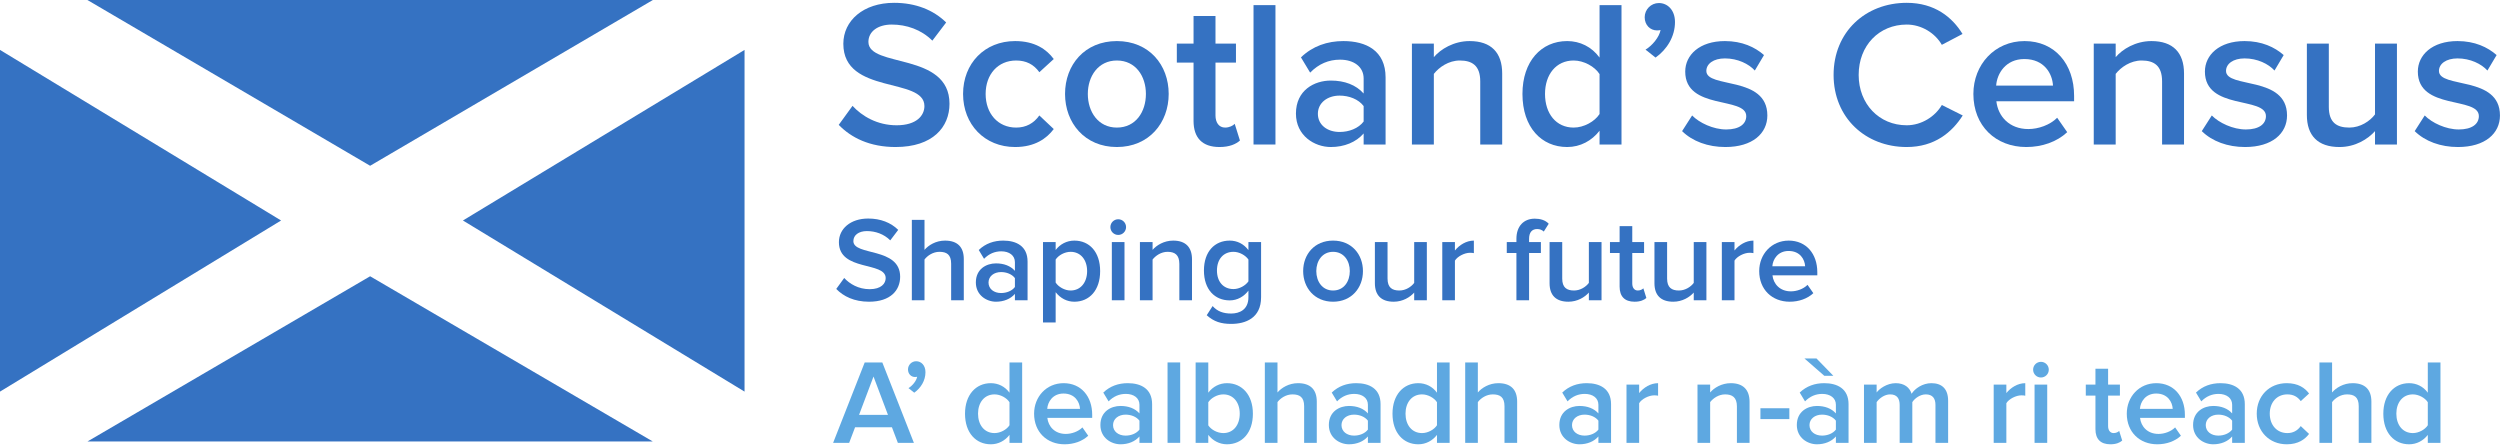
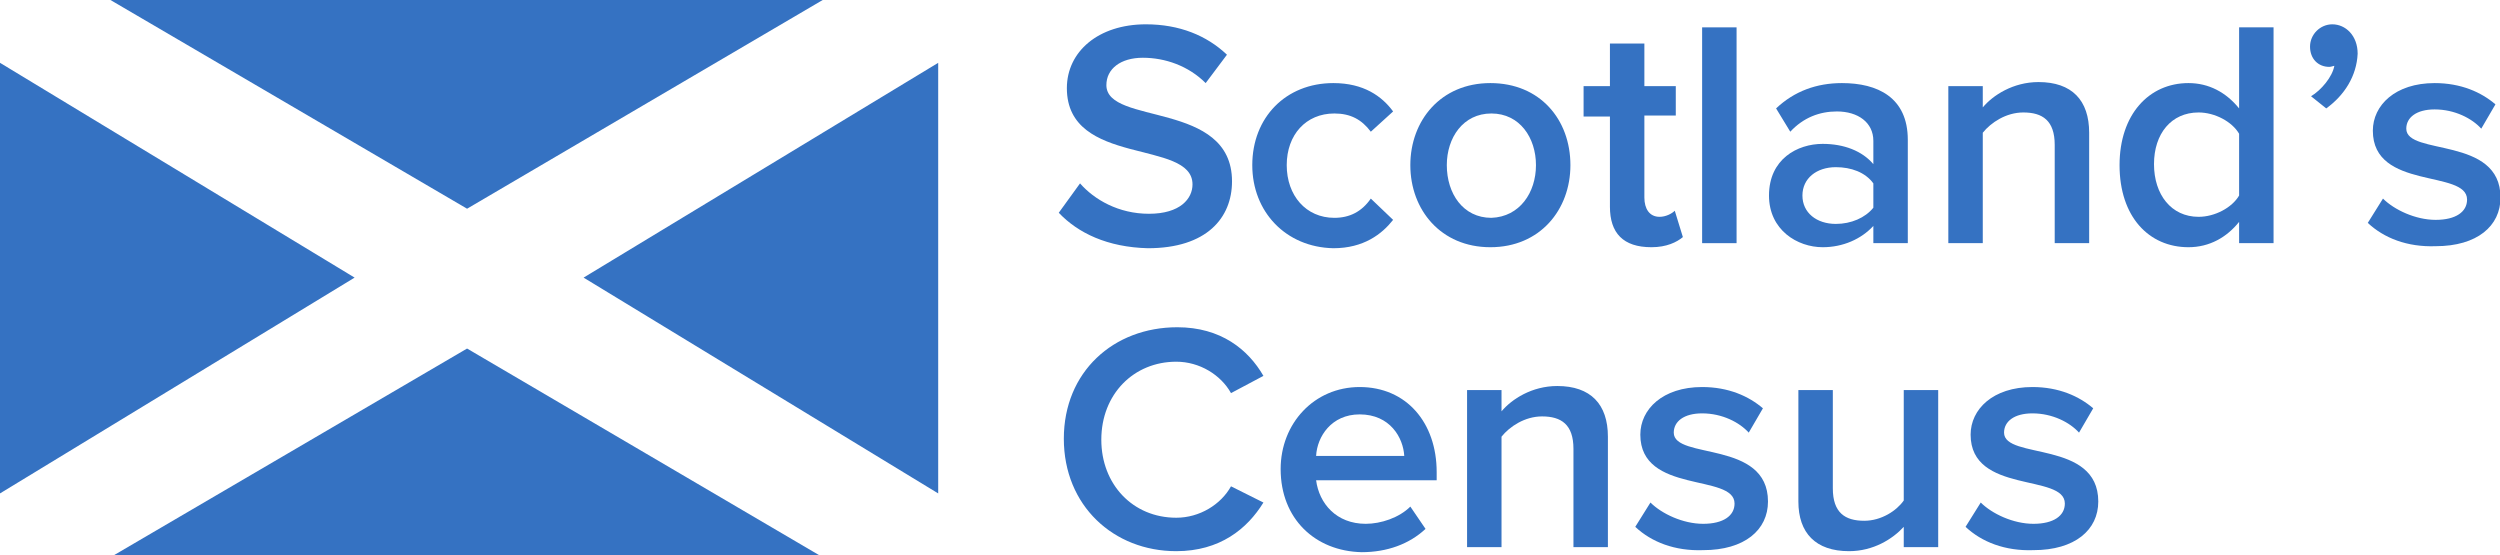
- <svg xmlns="http://www.w3.org/2000/svg" class="ons-icon--logo ons-u-mt-2xs ons-u-mb-2xs" viewBox="0 0 414.747 73.707" height="42" width="236.33" focusable="false" role="img" aria-labelledby="nrs-census-logo-en-alt">
-   <g transform="matrix(1.333333,0,0,-1.333333,0,73.70667)">
-     <g class="ons-icon--logo__group ons-icon--logo__group--primary" transform="scale(0.1)" fill="#3572c2">
-       <path d="M 108.789,552.77 460.52,346.539 812.262,552.77 Z" />
-       <path d="M 108.789,3.477 460.52,209.055 812.25,3.477 Z" />
-       <path d="M 0,490.699 V 65.547 L 349.73,278.457 Z" />
-       <path d="M 926.391,490.699 V 65.547 L 575.992,278.457 Z" />
-       <path d="m 1043.59,397.441 17.16,23.664 c 11.7,-12.746 30.68,-24.179 54.86,-24.179 24.96,0 34.59,12.215 34.59,23.914 0,36.398 -100.89,13.777 -100.89,77.48 0,28.868 24.96,50.969 63.18,50.969 26.78,0 48.88,-8.848 64.75,-24.445 l -17.17,-22.617 c -13.78,13.781 -32.24,20.019 -50.44,20.019 -17.68,0 -29.12,-8.836 -29.12,-21.582 0,-32.5 100.89,-12.48 100.89,-76.965 0,-28.863 -20.55,-53.828 -67.09,-53.828 -31.98,0 -55.12,11.445 -70.72,27.57" />
-       <path d="m 1198.29,435.918 c 0,37.961 26.78,65.781 64.74,65.781 24.7,0 39.26,-10.398 48.1,-22.351 l -17.94,-16.387 c -7.02,9.883 -16.64,14.559 -28.86,14.559 -22.62,0 -37.96,-17.157 -37.96,-41.602 0,-24.441 15.34,-41.855 37.96,-41.855 12.22,0 21.84,5.195 28.86,15.078 l 17.94,-16.907 c -8.84,-11.699 -23.4,-22.363 -48.1,-22.363 -37.96,0 -64.74,28.09 -64.74,66.047" />
-       <path d="m 1425.79,435.918 c 0,22.102 -12.74,41.602 -36.14,41.602 -23.15,0 -36.14,-19.5 -36.14,-41.602 0,-22.352 12.99,-41.855 36.14,-41.855 23.4,0 36.14,19.503 36.14,41.855 z m -100.62,0 c 0,36.145 24.43,65.781 64.48,65.781 40.04,0 64.48,-29.636 64.48,-65.781 0,-35.879 -24.44,-66.047 -64.48,-66.047 -40.05,0 -64.48,30.168 -64.48,66.047" />
-       <path d="m 1485.06,402.383 v 72.539 h -20.8 v 23.664 h 20.8 v 34.316 h 27.3 v -34.316 h 25.48 v -23.664 h -25.48 v -65.781 c 0,-8.582 4.16,-15.078 11.96,-15.078 5.2,0 9.88,2.335 11.96,4.675 l 6.5,-20.797 c -4.94,-4.425 -12.99,-8.07 -25.48,-8.07 -21.32,0 -32.24,11.445 -32.24,32.512" />
-       <path d="m 1559.68,372.996 v 173.43 h 27.3 v -173.43 h -27.3" />
-       <path d="m 1696.7,401.602 v 19.238 c -6.49,8.586 -18.2,13 -29.9,13 -15.34,0 -27.04,-9.106 -27.04,-22.617 0,-13.782 11.7,-22.618 27.04,-22.618 11.7,0 23.41,4.415 29.9,12.997 z m 0,-28.606 v 13.781 c -9.36,-10.918 -24.18,-16.906 -40.82,-16.906 -20.28,0 -43.42,14.047 -43.42,41.606 0,29.121 22.88,41.082 43.42,41.082 17.16,0 31.46,-5.457 40.82,-16.121 v 18.73 c 0,14.551 -12.22,23.398 -29.38,23.398 -14.04,0 -26.52,-5.207 -37.18,-16.125 l -11.44,18.985 c 14.56,14.035 32.76,20.273 52.78,20.273 28.08,0 52.52,-11.699 52.52,-45.234 v -83.469 h -27.3" />
-       <path d="m 1841.78,372.996 v 78.527 c 0,19.758 -10.14,25.997 -25.48,25.997 -13.78,0 -25.74,-8.321 -32.25,-16.641 v -87.883 h -27.29 v 125.59 h 27.29 V 481.68 c 8.32,9.883 24.71,20.019 44.47,20.019 27.04,0 40.56,-14.558 40.56,-40.301 v -88.402 h -27.3" />
-       <path d="m 1990.23,410.957 v 49.668 c -5.97,9.355 -19.5,16.895 -32.23,16.895 -21.85,0 -35.63,-17.422 -35.63,-41.602 0,-24.441 13.78,-41.855 35.63,-41.855 12.73,0 26.26,7.539 32.23,16.894 z m 0,-37.961 v 17.16 c -9.61,-12.48 -23.91,-20.285 -40.3,-20.285 -31.98,0 -55.63,24.445 -55.63,66.047 0,40.566 23.4,65.781 55.63,65.781 15.86,0 30.42,-7.019 40.3,-20.535 v 65.262 h 27.31 v -173.43 h -27.31" />
-       <path d="m 2059.91,481.164 -12.48,9.883 c 8.32,4.941 17.16,15.594 18.72,24.433 -0.52,-0.253 -2.6,-0.519 -4.42,-0.519 -8.58,0 -15.34,6.769 -15.34,16.387 0,9.621 7.8,17.675 17.68,17.675 10.66,0 20.02,-8.582 20.02,-23.66 0,-17.941 -9.88,-34.062 -24.18,-44.199" />
-       <path d="m 2092.93,389.641 12.48,19.5 c 8.84,-9.102 26.26,-17.422 42.38,-17.422 16.38,0 24.96,6.758 24.96,16.64 0,24.7 -75.92,7.024 -75.92,55.383 0,20.547 17.68,37.957 49.4,37.957 21.32,0 37.44,-7.539 48.62,-17.41 l -11.43,-19.25 c -7.55,8.32 -21.33,15.09 -37.19,15.09 -14.3,0 -23.13,-6.77 -23.13,-15.606 0,-22.101 75.91,-5.46 75.91,-55.382 0,-22.364 -18.45,-39.27 -52.26,-39.27 -21.57,0 -40.82,7.024 -53.82,19.77" />
-       <path d="m 2281.43,459.582 c 0,53.563 39.78,89.707 91,89.707 34.84,0 56.68,-17.941 69.43,-38.742 l -25.75,-13.524 c -8.32,14.559 -25.22,25.223 -43.68,25.223 -34.32,0 -59.8,-26.004 -59.8,-62.664 0,-36.144 25.48,-62.656 59.8,-62.656 18.46,0 35.36,10.918 43.68,25.215 l 26,-13 c -13.26,-20.801 -34.84,-39.27 -69.68,-39.27 -51.22,0 -91,36.406 -91,89.711" />
-       <path d="m 2518.81,479.348 c -23.15,0 -34.06,-17.95 -35.11,-33.032 h 70.72 c -0.78,14.829 -10.91,33.032 -35.61,33.032 z m -63.45,-43.43 c 0,36.406 26.52,65.781 63.7,65.781 37.71,0 61.62,-28.594 61.62,-68.113 v -6.77 h -96.72 c 2.08,-18.718 16.13,-34.582 39.78,-34.582 12.48,0 26.79,4.946 35.89,14.043 l 12.48,-17.937 c -12.74,-11.961 -31.2,-18.469 -50.97,-18.469 -37.96,0 -65.78,26.274 -65.78,66.047" />
-       <path d="m 2690.15,372.996 v 78.527 c 0,19.758 -10.14,25.997 -25.48,25.997 -13.78,0 -25.74,-8.321 -32.25,-16.641 v -87.883 h -27.29 v 125.59 h 27.29 V 481.68 c 8.32,9.883 24.71,20.019 44.46,20.019 27.05,0 40.57,-14.558 40.57,-40.301 v -88.402 h -27.3" />
-       <path d="m 2739.54,389.641 12.48,19.5 c 8.84,-9.102 26.26,-17.422 42.38,-17.422 16.38,0 24.97,6.758 24.97,16.64 0,24.7 -75.93,7.024 -75.93,55.383 0,20.547 17.68,37.957 49.4,37.957 21.32,0 37.44,-7.539 48.62,-17.41 l -11.43,-19.25 c -7.55,8.32 -21.33,15.09 -37.19,15.09 -14.3,0 -23.13,-6.77 -23.13,-15.606 0,-22.101 75.92,-5.46 75.92,-55.382 0,-22.364 -18.46,-39.27 -52.27,-39.27 -21.57,0 -40.82,7.024 -53.82,19.77" />
-       <path d="m 2955.08,372.996 v 16.645 c -8.84,-9.883 -24.45,-19.77 -44.2,-19.77 -27.04,0 -40.57,14.309 -40.57,39.785 v 88.93 h 27.31 v -78.789 c 0,-19.492 9.88,-25.734 25.48,-25.734 13.78,0 25.74,8.054 31.98,16.378 v 88.145 h 27.3 v -125.59 h -27.3" />
-       <path d="m 3004.47,389.641 12.48,19.5 c 8.84,-9.102 26.26,-17.422 42.39,-17.422 16.37,0 24.96,6.758 24.96,16.64 0,24.7 -75.93,7.024 -75.93,55.383 0,20.547 17.68,37.957 49.4,37.957 21.32,0 37.44,-7.539 48.63,-17.41 l -11.44,-19.25 c -7.55,8.32 -21.33,15.09 -37.19,15.09 -14.29,0 -23.13,-6.77 -23.13,-15.606 0,-22.101 75.92,-5.46 75.92,-55.382 0,-22.364 -18.46,-39.27 -52.27,-39.27 -21.57,0 -40.82,7.024 -53.82,19.77" />
-       <path d="m 1040.5,193.293 9.9,13.641 c 6.75,-7.344 17.7,-13.946 31.65,-13.946 14.4,0 19.95,7.051 19.95,13.797 0,20.996 -58.2,7.949 -58.2,44.699 0,16.653 14.4,29.407 36.45,29.407 15.45,0 28.2,-5.11 37.35,-14.106 l -9.9,-13.047 c -7.95,7.953 -18.6,11.543 -29.1,11.543 -10.2,0 -16.8,-5.093 -16.8,-12.449 0,-18.738 58.2,-7.195 58.2,-44.394 0,-16.653 -11.86,-31.043 -38.7,-31.043 -18.45,0 -31.8,6.597 -40.8,15.898" />
-       <path d="m 1183.45,179.191 v 45.594 c 0,11.406 -5.7,14.695 -14.55,14.695 -8.1,0 -15,-4.792 -18.6,-9.597 v -50.692 h -15.75 v 100.047 h 15.75 v -37.351 c 4.8,5.703 14.1,11.551 25.5,11.551 15.6,0 23.39,-8.106 23.39,-22.95 v -51.297 h -15.74" />
-       <path d="m 1262.8,195.691 v 11.094 c -3.75,4.953 -10.51,7.5 -17.25,7.5 -8.85,0 -15.6,-5.242 -15.6,-13.047 0,-7.945 6.75,-13.047 15.6,-13.047 6.74,0 13.5,2.551 17.25,7.5 z m 0,-16.5 v 7.95 c -5.4,-6.301 -13.95,-9.746 -23.55,-9.746 -11.7,0 -25.05,8.093 -25.05,23.992 0,16.797 13.2,23.703 25.05,23.703 9.9,0 18.15,-3.156 23.55,-9.297 v 10.801 c 0,8.394 -7.05,13.496 -16.96,13.496 -8.09,0 -15.29,-3 -21.44,-9.297 l -6.6,10.945 c 8.4,8.098 18.9,11.7 30.45,11.7 16.2,0 30.29,-6.747 30.29,-26.102 v -48.145 h -15.74" />
-       <path d="m 1352.64,215.488 c 0,14.102 -8.1,23.992 -20.55,23.992 -7.35,0 -15,-4.199 -18.6,-9.597 v -28.645 c 3.45,-5.398 11.25,-9.898 18.6,-9.898 12.45,0 20.55,10.047 20.55,24.148 z m -39.15,-26.25 v -37.644 h -15.75 v 100.047 h 15.75 v -9.903 c 5.4,7.2 13.8,11.7 23.25,11.7 18.75,0 32.1,-14.102 32.1,-37.95 0,-23.847 -13.35,-38.093 -32.1,-38.093 -9.15,0 -17.25,4.199 -23.25,11.843" />
-       <path d="m 1383.39,179.191 v 72.45 h 15.75 v -72.45 z m -1.8,91.043 c 0,5.403 4.35,9.754 9.75,9.754 5.4,0 9.75,-4.351 9.75,-9.754 0,-5.398 -4.35,-9.746 -9.75,-9.746 -5.4,0 -9.75,4.348 -9.75,9.746" />
-       <path d="m 1467.39,179.191 v 45.301 c 0,11.399 -5.85,14.988 -14.7,14.988 -7.95,0 -14.85,-4.792 -18.6,-9.597 v -50.692 h -15.75 v 72.45 h 15.75 v -9.754 c 4.8,5.703 14.25,11.551 25.65,11.551 15.6,0 23.4,-8.399 23.4,-23.25 v -50.997 h -15.75" />
-       <path d="m 1553.34,202.734 v 27.149 c -3.6,5.254 -11.25,9.597 -18.6,9.597 -12.6,0 -20.55,-9.292 -20.55,-23.242 0,-13.953 7.95,-23.101 20.55,-23.101 7.35,0 15,4.351 18.6,9.597 z m -51.89,-42.148 7.34,11.406 c 6,-6.75 13.5,-9.304 23.1,-9.304 10.35,0 21.45,4.8 21.45,20.253 v 8.25 c -5.55,-7.351 -13.8,-12.148 -23.25,-12.148 -18.45,0 -32.1,13.352 -32.1,37.195 0,23.547 13.35,37.2 32.1,37.2 9.15,0 17.4,-4.051 23.25,-11.844 v 10.047 h 15.75 v -68.7 c 0,-26.105 -19.5,-33.144 -37.2,-33.144 -12.3,0 -21.45,2.691 -30.44,10.789" />
-       <path d="m 1679.49,215.488 c 0,12.754 -7.35,23.992 -20.85,23.992 -13.35,0 -20.85,-11.238 -20.85,-23.992 0,-12.898 7.5,-24.148 20.85,-24.148 13.5,0 20.85,11.25 20.85,24.148 z m -58.04,0 c 0,20.852 14.1,37.95 37.19,37.95 23.1,0 37.2,-17.098 37.2,-37.95 0,-20.703 -14.1,-38.093 -37.2,-38.093 -23.09,0 -37.19,17.39 -37.19,38.093" />
-       <path d="m 1759.59,179.191 v 9.598 c -5.1,-5.703 -14.1,-11.394 -25.5,-11.394 -15.6,0 -23.4,8.242 -23.4,22.949 v 51.297 h 15.75 v -45.45 c 0,-11.25 5.7,-14.851 14.7,-14.851 7.95,0 14.85,4.644 18.45,9.453 v 50.848 h 15.75 v -72.45 h -15.75" />
-       <path d="m 1794.54,179.191 v 72.45 h 15.74 v -10.508 c 5.56,6.902 14.26,12.305 23.56,12.305 v -15.594 c -1.35,0.293 -2.85,0.449 -4.81,0.449 -6.74,0 -15.59,-4.504 -18.75,-9.758 v -49.344 h -15.74" />
-       <path d="m 1886.79,179.191 v 58.797 h -12 v 13.653 h 12 v 4.043 c 0,15.754 9.15,25.046 22.8,25.046 6.59,0 13.05,-1.648 17.39,-6.296 l -6.14,-9.746 c -2.1,1.953 -4.8,3.144 -8.25,3.144 -6.3,0 -10.05,-4.043 -10.05,-12.148 v -4.043 h 14.7 v -13.653 h -14.7 v -58.797 h -15.75" />
-       <path d="m 1976.93,179.191 v 9.598 c -5.09,-5.703 -14.1,-11.394 -25.49,-11.394 -15.61,0 -23.4,8.242 -23.4,22.949 v 51.297 h 15.74 v -45.45 c 0,-11.25 5.7,-14.851 14.71,-14.851 7.95,0 14.84,4.644 18.44,9.453 v 50.848 h 15.76 v -72.45 h -15.76" />
-       <path d="m 2015.19,196.145 v 41.843 h -12.01 v 13.653 h 12.01 v 19.797 h 15.74 v -19.797 h 14.7 v -13.653 h -14.7 v -37.949 c 0,-4.949 2.4,-8.699 6.9,-8.699 3,0 5.71,1.348 6.9,2.703 l 3.75,-12 c -2.85,-2.551 -7.5,-4.648 -14.7,-4.648 -12.3,0 -18.59,6.597 -18.59,18.75" />
-       <path d="m 2107.43,179.191 v 9.598 c -5.1,-5.703 -14.1,-11.394 -25.5,-11.394 -15.6,0 -23.39,8.242 -23.39,22.949 v 51.297 h 15.74 v -45.45 c 0,-11.25 5.7,-14.851 14.7,-14.851 7.95,0 14.85,4.644 18.45,9.453 v 50.848 h 15.75 v -72.45 h -15.75" />
-       <path d="m 2142.38,179.191 v 72.45 h 15.75 v -10.508 c 5.55,6.902 14.25,12.305 23.55,12.305 v -15.594 c -1.35,0.293 -2.85,0.449 -4.8,0.449 -6.75,0 -15.6,-4.504 -18.75,-9.758 v -49.344 h -15.75" />
-       <path d="m 2225.47,240.535 c -13.35,0 -19.65,-10.347 -20.25,-19.051 h 40.81 c -0.45,8.555 -6.3,19.051 -20.56,19.051 z m -36.59,-25.047 c 0,20.996 15.29,37.95 36.75,37.95 21.74,0 35.54,-16.504 35.54,-39.297 v -3.907 h -55.8 c 1.2,-10.793 9.31,-19.941 22.95,-19.941 7.21,0 15.45,2.844 20.7,8.098 l 7.2,-10.356 c -7.34,-6.89 -18,-10.64 -29.39,-10.64 -21.91,0 -37.95,15.144 -37.95,38.093" />
-     </g>
-     <g class="ons-icon--logo__group ons-icon--logo__group--secondary" transform="scale(0.1)" fill="#5ea8e1">
-       <path d="m 1086.86,84.297 -18,-47.703 h 35.99 z m 30.29,-82.5 -7.35,19.348 h -45.89 l -7.35,-19.348 h -19.95 l 39.3,100.051 h 21.9 L 1137.1,1.797 h -19.95" />
-       <path d="m 1137.55,64.199 -7.19,5.695 c 4.8,2.848 9.89,9.004 10.8,14.098 -0.31,-0.144 -1.5,-0.301 -2.56,-0.301 -4.94,0 -8.84,3.906 -8.84,9.453 0,5.547 4.5,10.195 10.2,10.195 6.14,0 11.54,-4.949 11.54,-13.645 0,-10.348 -5.69,-19.645 -13.95,-25.496" />
-       <path d="m 1256.05,23.691 v 28.652 c -3.44,5.398 -11.25,9.746 -18.59,9.746 -12.6,0 -20.55,-10.047 -20.55,-23.992 0,-14.105 7.95,-24.152 20.55,-24.152 7.34,0 15.15,4.356 18.59,9.746 z m 0,-21.895 V 11.699 C 1250.51,4.492 1242.26,0 1232.81,0 c -18.45,0 -32.1,14.094 -32.1,38.098 0,23.395 13.5,37.949 32.1,37.949 9.15,0 17.55,-4.055 23.24,-11.848 v 37.649 h 15.76 V 1.797 h -15.76" />
-       <path d="m 1323.25,63.145 c -13.35,0 -19.65,-10.351 -20.25,-19.051 h 40.8 c -0.45,8.555 -6.3,19.051 -20.55,19.051 z m -36.59,-25.047 c 0,20.996 15.29,37.949 36.74,37.949 21.75,0 35.55,-16.504 35.55,-39.301 v -3.902 h -55.8 c 1.21,-10.793 9.31,-19.945 22.95,-19.945 7.21,0 15.45,2.844 20.7,8.098 L 1354,10.645 C 1346.66,3.75 1336.01,0 1324.6,0 c -21.89,0 -37.94,15.148 -37.94,38.098" />
-       <path d="m 1417.75,18.301 v 11.094 c -3.75,4.953 -10.5,7.5 -17.25,7.5 -8.84,0 -15.6,-5.246 -15.6,-13.047 0,-7.949 6.76,-13.047 15.6,-13.047 6.75,0 13.5,2.551 17.25,7.5 z m 0,-16.504 V 9.746 C 1412.35,3.445 1403.8,0 1394.2,0 c -11.7,0 -25.04,8.098 -25.04,23.992 0,16.801 13.19,23.703 25.04,23.703 9.9,0 18.15,-3.152 23.55,-9.297 v 10.801 c 0,8.399 -7.05,13.496 -16.95,13.496 -8.09,0 -15.3,-3 -21.44,-9.297 l -6.61,10.949 c 8.4,8.094 18.91,11.699 30.45,11.699 16.2,0 30.3,-6.75 30.3,-26.105 V 1.797 h -15.75" />
-       <path d="M 1452.71,1.797 V 101.848 h 15.74 V 1.797 h -15.74" />
-       <path d="m 1522.15,13.945 c 12.45,0 20.4,10.047 20.4,24.152 0,13.945 -7.95,23.992 -20.4,23.992 -7.5,0 -15.15,-4.348 -18.75,-9.746 V 23.547 c 3.6,-5.402 11.25,-9.602 18.75,-9.602 z M 1487.65,1.797 V 101.848 h 15.75 V 64.199 c 5.85,7.793 14.25,11.848 23.25,11.848 18.75,0 32.25,-14.555 32.25,-37.949 C 1558.9,14.094 1545.25,0 1526.65,0 c -9.3,0 -17.7,4.492 -23.25,11.699 V 1.797 h -15.75" />
-       <path d="M 1622.66,1.797 V 47.395 c 0,11.406 -5.71,14.695 -14.55,14.695 -8.11,0 -15,-4.793 -18.61,-9.601 V 1.797 h -15.74 V 101.848 h 15.74 V 64.492 c 4.81,5.703 14.1,11.555 25.5,11.555 15.61,0 23.4,-8.105 23.4,-22.949 V 1.797 h -15.74" />
-       <path d="m 1702,18.301 v 11.094 c -3.75,4.953 -10.5,7.5 -17.24,7.5 -8.85,0 -15.61,-5.246 -15.61,-13.047 0,-7.949 6.76,-13.047 15.61,-13.047 6.74,0 13.49,2.551 17.24,7.5 z m 0,-16.504 V 9.746 C 1696.6,3.445 1688.06,0 1678.46,0 c -11.7,0 -25.05,8.098 -25.05,23.992 0,16.801 13.19,23.703 25.05,23.703 9.89,0 18.14,-3.152 23.54,-9.297 v 10.801 c 0,8.399 -7.05,13.496 -16.95,13.496 -8.1,0 -15.29,-3 -21.45,-9.297 l -6.6,10.949 c 8.4,8.094 18.91,11.699 30.45,11.699 16.2,0 30.3,-6.75 30.3,-26.105 V 1.797 H 1702" />
-       <path d="m 1787.95,23.691 v 28.652 c -3.45,5.398 -11.25,9.746 -18.6,9.746 -12.6,0 -20.55,-10.047 -20.55,-23.992 0,-14.105 7.95,-24.152 20.55,-24.152 7.35,0 15.15,4.356 18.6,9.746 z m 0,-21.895 V 11.699 C 1782.4,4.492 1774.15,0 1764.7,0 c -18.45,0 -32.1,14.094 -32.1,38.098 0,23.395 13.5,37.949 32.1,37.949 9.15,0 17.55,-4.055 23.25,-11.848 v 37.649 h 15.75 V 1.797 h -15.75" />
-       <path d="M 1871.95,1.797 V 47.395 c 0,11.406 -5.7,14.695 -14.55,14.695 -8.1,0 -15,-4.793 -18.6,-9.601 V 1.797 h -15.74 V 101.848 h 15.74 V 64.492 c 4.8,5.703 14.1,11.555 25.5,11.555 15.6,0 23.4,-8.105 23.4,-22.949 V 1.797 h -15.75" />
-       <path d="m 1988.8,18.301 v 11.094 c -3.75,4.953 -10.51,7.5 -17.26,7.5 -8.84,0 -15.59,-5.246 -15.59,-13.047 0,-7.949 6.75,-13.047 15.59,-13.047 6.75,0 13.51,2.551 17.26,7.5 z m 0,-16.504 V 9.746 C 1983.4,3.445 1974.84,0 1965.24,0 c -11.7,0 -25.04,8.098 -25.04,23.992 0,16.801 13.2,23.703 25.04,23.703 9.91,0 18.16,-3.152 23.56,-9.297 v 10.801 c 0,8.399 -7.05,13.496 -16.95,13.496 -8.1,0 -15.31,-3 -21.45,-9.297 l -6.6,10.949 c 8.4,8.094 18.9,11.699 30.45,11.699 16.2,0 30.29,-6.75 30.29,-26.105 V 1.797 h -15.74" />
-       <path d="M 2023.75,1.797 V 74.246 h 15.74 V 63.738 c 5.56,6.906 14.26,12.309 23.56,12.309 V 60.449 c -1.35,0.293 -2.85,0.449 -4.81,0.449 -6.75,0 -15.59,-4.5 -18.75,-9.754 V 1.797 h -15.74" />
-       <path d="M 2161.14,1.797 V 47.102 c 0,11.395 -5.85,14.988 -14.7,14.988 -7.95,0 -14.85,-4.793 -18.6,-9.601 V 1.797 h -15.75 V 74.246 h 15.75 v -9.754 c 4.8,5.703 14.25,11.555 25.65,11.555 15.6,0 23.39,-8.399 23.39,-23.254 V 1.797 h -15.74" />
-       <path d="m 2190.39,31.348 v 13.496 h 36 V 31.348 h -36" />
-       <path d="m 2284.29,18.301 v 11.094 c -3.75,4.953 -10.5,7.5 -17.25,7.5 -8.85,0 -15.6,-5.246 -15.6,-13.047 0,-7.949 6.75,-13.047 15.6,-13.047 6.75,0 13.5,2.551 17.25,7.5 z m -14.4,66.894 -24.75,21.602 h 15 l 21,-21.602 z m 14.4,-83.398 V 9.746 C 2278.89,3.445 2270.34,0 2260.74,0 c -11.7,0 -25.05,8.098 -25.05,23.992 0,16.801 13.2,23.703 25.05,23.703 9.89,0 18.15,-3.152 23.55,-9.297 v 10.801 c 0,8.399 -7.05,13.496 -16.96,13.496 -8.09,0 -15.29,-3 -21.44,-9.297 l -6.6,10.949 c 8.4,8.094 18.9,11.699 30.45,11.699 16.2,0 30.3,-6.75 30.3,-26.105 V 1.797 h -15.75" />
-       <path d="M 2408.18,1.797 V 49.043 c 0,7.805 -3.44,13.047 -11.99,13.047 -7.05,0 -13.65,-4.793 -16.81,-9.601 V 1.797 h -15.74 V 49.043 c 0,7.805 -3.3,13.047 -11.85,13.047 -7.05,0 -13.5,-4.941 -16.8,-9.601 V 1.797 h -15.75 V 74.246 h 15.75 v -9.754 c 3.14,4.356 12.6,11.555 23.7,11.555 10.8,0 17.39,-5.402 19.8,-13.203 4.05,6.453 13.65,13.203 24.6,13.203 13.2,0 20.85,-7.199 20.85,-21.906 V 1.797 h -15.76" />
-       <path d="M 2480.63,1.797 V 74.246 h 15.76 V 63.738 c 5.54,6.906 14.24,12.309 23.54,12.309 V 60.449 c -1.35,0.293 -2.84,0.449 -4.79,0.449 -6.75,0 -15.61,-4.5 -18.75,-9.754 V 1.797 h -15.76" />
-       <path d="M 2531.48,1.797 V 74.246 h 15.76 V 1.797 Z m -1.79,91.047 c 0,5.398 4.34,9.754 9.74,9.754 5.4,0 9.76,-4.356 9.76,-9.754 0,-5.402 -4.36,-9.746 -9.76,-9.746 -5.4,0 -9.74,4.344 -9.74,9.746" />
-       <path d="m 2607.24,18.75 v 41.848 h -12.01 v 13.648 h 12.01 V 94.043 h 15.74 V 74.246 h 14.71 V 60.598 h -14.71 V 22.648 c 0,-4.953 2.4,-8.703 6.9,-8.703 3,0 5.71,1.348 6.9,2.703 l 3.75,-12 C 2637.69,2.102 2633.03,0 2625.83,0 c -12.29,0 -18.59,6.602 -18.59,18.75" />
-       <path d="m 2682.83,63.145 c -13.35,0 -19.65,-10.351 -20.25,-19.051 h 40.8 c -0.45,8.555 -6.3,19.051 -20.55,19.051 z m -36.6,-25.047 c 0,20.996 15.3,37.949 36.75,37.949 21.75,0 35.55,-16.504 35.55,-39.301 v -3.902 h -55.8 c 1.21,-10.793 9.3,-19.945 22.95,-19.945 7.2,0 15.45,2.844 20.7,8.098 l 7.2,-10.352 C 2706.23,3.75 2695.58,0 2684.18,0 c -21.89,0 -37.95,15.148 -37.95,38.098" />
-       <path d="m 2777.33,18.301 v 11.094 c -3.75,4.953 -10.5,7.5 -17.25,7.5 -8.85,0 -15.6,-5.246 -15.6,-13.047 0,-7.949 6.75,-13.047 15.6,-13.047 6.75,0 13.5,2.551 17.25,7.5 z m 0,-16.504 V 9.746 C 2771.93,3.445 2763.38,0 2753.78,0 c -11.7,0 -25.05,8.098 -25.05,23.992 0,16.801 13.2,23.703 25.05,23.703 9.9,0 18.15,-3.152 23.55,-9.297 v 10.801 c 0,8.399 -7.05,13.496 -16.95,13.496 -8.09,0 -15.3,-3 -21.44,-9.297 l -6.61,10.949 c 8.4,8.094 18.9,11.699 30.45,11.699 16.2,0 30.3,-6.75 30.3,-26.105 V 1.797 h -15.75" />
-       <path d="m 2807.93,38.098 c 0,21.891 15.45,37.949 37.35,37.949 14.25,0 22.65,-5.996 27.75,-12.902 l -10.35,-9.453 c -4.05,5.703 -9.6,8.398 -16.64,8.398 -13.06,0 -21.91,-9.895 -21.91,-23.992 0,-14.105 8.85,-24.152 21.91,-24.152 7.04,0 12.59,2.996 16.64,8.703 l 10.35,-9.75 C 2867.93,6.145 2859.53,0 2845.28,0 c -21.9,0 -37.35,16.191 -37.35,38.098" />
-       <path d="M 2934.82,1.797 V 47.395 c 0,11.406 -5.69,14.695 -14.55,14.695 -8.09,0 -15,-4.793 -18.59,-9.601 V 1.797 h -15.75 V 101.848 h 15.75 V 64.492 c 4.79,5.703 14.1,11.555 25.5,11.555 15.59,0 23.4,-8.105 23.4,-22.949 V 1.797 h -15.76" />
-       <path d="m 3020.77,23.691 v 28.652 c -3.45,5.398 -11.25,9.746 -18.59,9.746 -12.6,0 -20.55,-10.047 -20.55,-23.992 0,-14.105 7.95,-24.152 20.55,-24.152 7.34,0 15.14,4.356 18.59,9.746 z m 0,-21.895 V 11.699 C 3015.22,4.492 3006.97,0 2997.53,0 c -18.46,0 -32.1,14.094 -32.1,38.098 0,23.395 13.5,37.949 32.1,37.949 9.15,0 17.55,-4.055 23.24,-11.848 v 37.649 h 15.75 V 1.797 h -15.75" />
+ <svg xmlns="http://www.w3.org/2000/svg" class="ons-svg-logo" focusable="false" height="42" viewBox="0 0 329 73" role="img" aria-labelledby="nrs-logo-en-alt">
+   <g class="ons-icon--logo__group" transform="matrix(1.333333,0,0,-1.333333,0,73.33333)" fill="#3572c2">
+     <g transform="scale(0.1)">
+       <path d="M 109,550 461,344 812.004,550 Z" />
+       <path d="M 109,0 461,205.996 812.004,0 Z" />
+       <path d="M 0,487.996 V 62.996 L 350,276 Z" />
+       <path d="M 926,487.996 V 62.996 L 576,276 Z" />
+       <path d="m 1045,340 21,29 c 14,-16.004 38,-30 68,-30 31,0 43,15 43,28.996 0,45 -124,17.004 -124,95 0,36.004 31,63.004 78,63.004 33,0 60,-11 80,-30 l -21,-28.004 c -17,17.004 -40,25 -62,25 -22,0 -36,-10.992 -36,-26.996 0,-40 124,-15 124,-95 0,-36 -25,-66 -83,-66 -40,1 -69,15 -88,35" />
+       <path d="m 1236,387.004 c 0,46.996 33,80.992 80,80.992 30,0 48,-12.996 59,-27.996 l -22,-20 c -9,12.004 -20,17.996 -36,17.996 -28,0 -47,-20.992 -47,-50.992 0,-30 19,-52.004 47,-52.004 15,0 27,6 36,19 l 22,-21.004 C 1364,319 1346,305 1316,305 c -47,1 -80,36 -80,82.004" />
+       <path d="m 1516,387.004 c 0,26.996 -16,50.992 -44,50.992 -28,0 -44,-23.996 -44,-50.992 C 1428,359 1444,335 1472,335 c 28,1 44,25 44,52.004 z m -124,0 c 0,43.996 30,80.992 79,80.992 49,0 79,-35.992 79,-80.992 0,-44.008 -30,-81.004 -79,-81.004 -49,0 -79,36.996 -79,81.004" />
+       <path d="m 1589,346 v 89 h -26 v 30 h 26 v 42.004 h 34 V 465 h 31 v -29 h -31 v -81 c 0,-11 5,-19 15,-19 6,0 12,3 15,6.004 L 1661,316 c -6,-5 -16,-10 -31,-10 -28,0 -41,14 -41,40" />
+       <path d="m 1680,310 v 212.996 h 34 V 310 h -34" />
+       <path d="m 1849,345 v 24 c -8,11 -22,16 -37,16 -19,0 -33,-11 -33,-27.996 C 1779,340 1793,329 1812,329 c 15,0 29,6 37,16 z m 0,-35 v 17.004 C 1837,314 1819,306 1799,306 c -25,0 -53,16.996 -53,51.004 0,35.992 28,50.992 53,50.992 21,0 39,-6.996 50,-20 V 411 c 0,18 -15,29 -36,29 -17,0 -33,-6 -46,-20 l -14,22.996 c 18,17.004 40,25 65,25 35,0 65,-13.996 65,-55.992 V 310 h -34" />
+       <path d="m 2028,310 v 97.004 C 2028,431 2016,439 1997,439 c -17,0 -32,-10 -40,-20 V 310 h -34 v 155 h 34 v -21 c 10,12 30,25 55,25 33,0 50,-18 50,-50 V 310 h -34" />
+       <path d="m 2210,357.004 v 60.992 C 2203,430 2186,439 2170,439 c -27,0 -44,-21.004 -44,-51.004 0,-30 17,-51.996 44,-51.996 16,0 33,9 40,21.004 z M 2210,310 v 21 c -12,-15 -29,-25 -50,-25 -39,0 -68,30 -68,81.004 0,50 29,80.992 68,80.992 20,0 37,-8.996 50,-25 v 80 h 34 V 310 h -34" />
+       <path d="M 2296,442.996 2281,455 c 10,6 21,19 23,30 -1,0 -3,-1 -5,-1 -11,0 -19,8.004 -19,20 0,12 10,22 22,22 13,0 25,-11 25,-28.996 C 2326,475 2314,456 2296,442.996" />
+       <path d="m 2337,330 15,24 c 11,-11.004 32,-21.004 52,-21.004 20,0 31,8.004 31,20 0,30 -93,9.008 -93,68.004 0,25 22,46.996 61,46.996 26,0 46,-8.996 60,-20.992 l -14,-24.008 c -9,10 -26,19.008 -46,19.008 -18,0 -28,-8.004 -28,-19.008 0,-26.996 93,-6.996 93,-67.996 0,-27.996 -23,-47.996 -64,-47.996 C 2376,306 2353,315 2337,330" />
+       <path d="m 1050,117.004 c 0,65.992 49,110 112,110 43,0 70,-22.004 85,-48 l -32,-17 c -10,17.996 -31,30.992 -54,30.992 -42,0 -74,-32 -74,-77 0,-43.992 31,-76.992 74,-76.992 23,0 44,13 54,30.996 l 32,-15.996 c -16,-26.008 -43,-48.008 -86,-48.008 -62,0 -111,45 -111,111.008" />
+       <path d="m 1342,140.996 c -28,0 -42,-21.992 -43,-40.996 h 87 c -1,17.996 -14,40.996 -44,40.996 z m -78,-53.992 c 0,45 33,80.992 78,80.992 46,0 76,-35 76,-83.992 v -8.008 h -119 c 3,-23 20,-43 49,-43 15,0 33,6.008 44,17.004 l 15,-22.004 C 1391,12.996 1369,5 1344,5 c -46,0.996 -80,32.996 -80,82.004" />
+       <path d="m 1553,10 v 97.004 c 0,23.992 -12,32 -31,32 -17,0 -32,-10 -40,-20 V 10 h -34 v 155 h 34 v -20.996 c 10,11.992 30,25 55,25 33,0 50,-18.008 50,-50 V 10 h -34" />
+       <path d="m 1614,30 15,24.004 c 11,-11.008 32,-21.008 52,-21.008 20,0 31,8 31,20 0,30 -93,9.008 -93,68 0,25 22,47 61,47 26,0 46,-8.992 60,-20.992 l -14,-24.008 c -9,10 -26,19.008 -46,19.008 -18,0 -28,-8 -28,-19.008 0,-27 93,-7 93,-67.996 C 1745,27.004 1722,7.004 1681,7.004 1653,5.996 1630,15 1614,30" />
+       <path d="m 1879,10 v 20 c -11,-12.004 -30,-24.004 -54,-24.004 -33,0 -50,18.008 -50,49.004 v 110 h 34 V 67.996 c 0,-23.992 12,-32 31,-32 17,0 32,10 39,20 V 165 h 34 V 10 h -34" />
+       <path d="m 1940,30 15,24.004 c 11,-11.008 32,-21.008 52,-21.008 20,0 31,8 31,20 0,30 -93,9.008 -93,68 0,25 22,47 61,47 26,0 46,-8.992 60,-20.992 l -14,-24.008 c -9,10 -26,19.008 -46,19.008 -18,0 -28,-8 -28,-19.008 0,-27 93,-7 93,-67.996 C 2071,27.004 2048,7.004 2007,7.004 1979,5.996 1956,15 1940,30" />
    </g>
  </g>
</svg>
